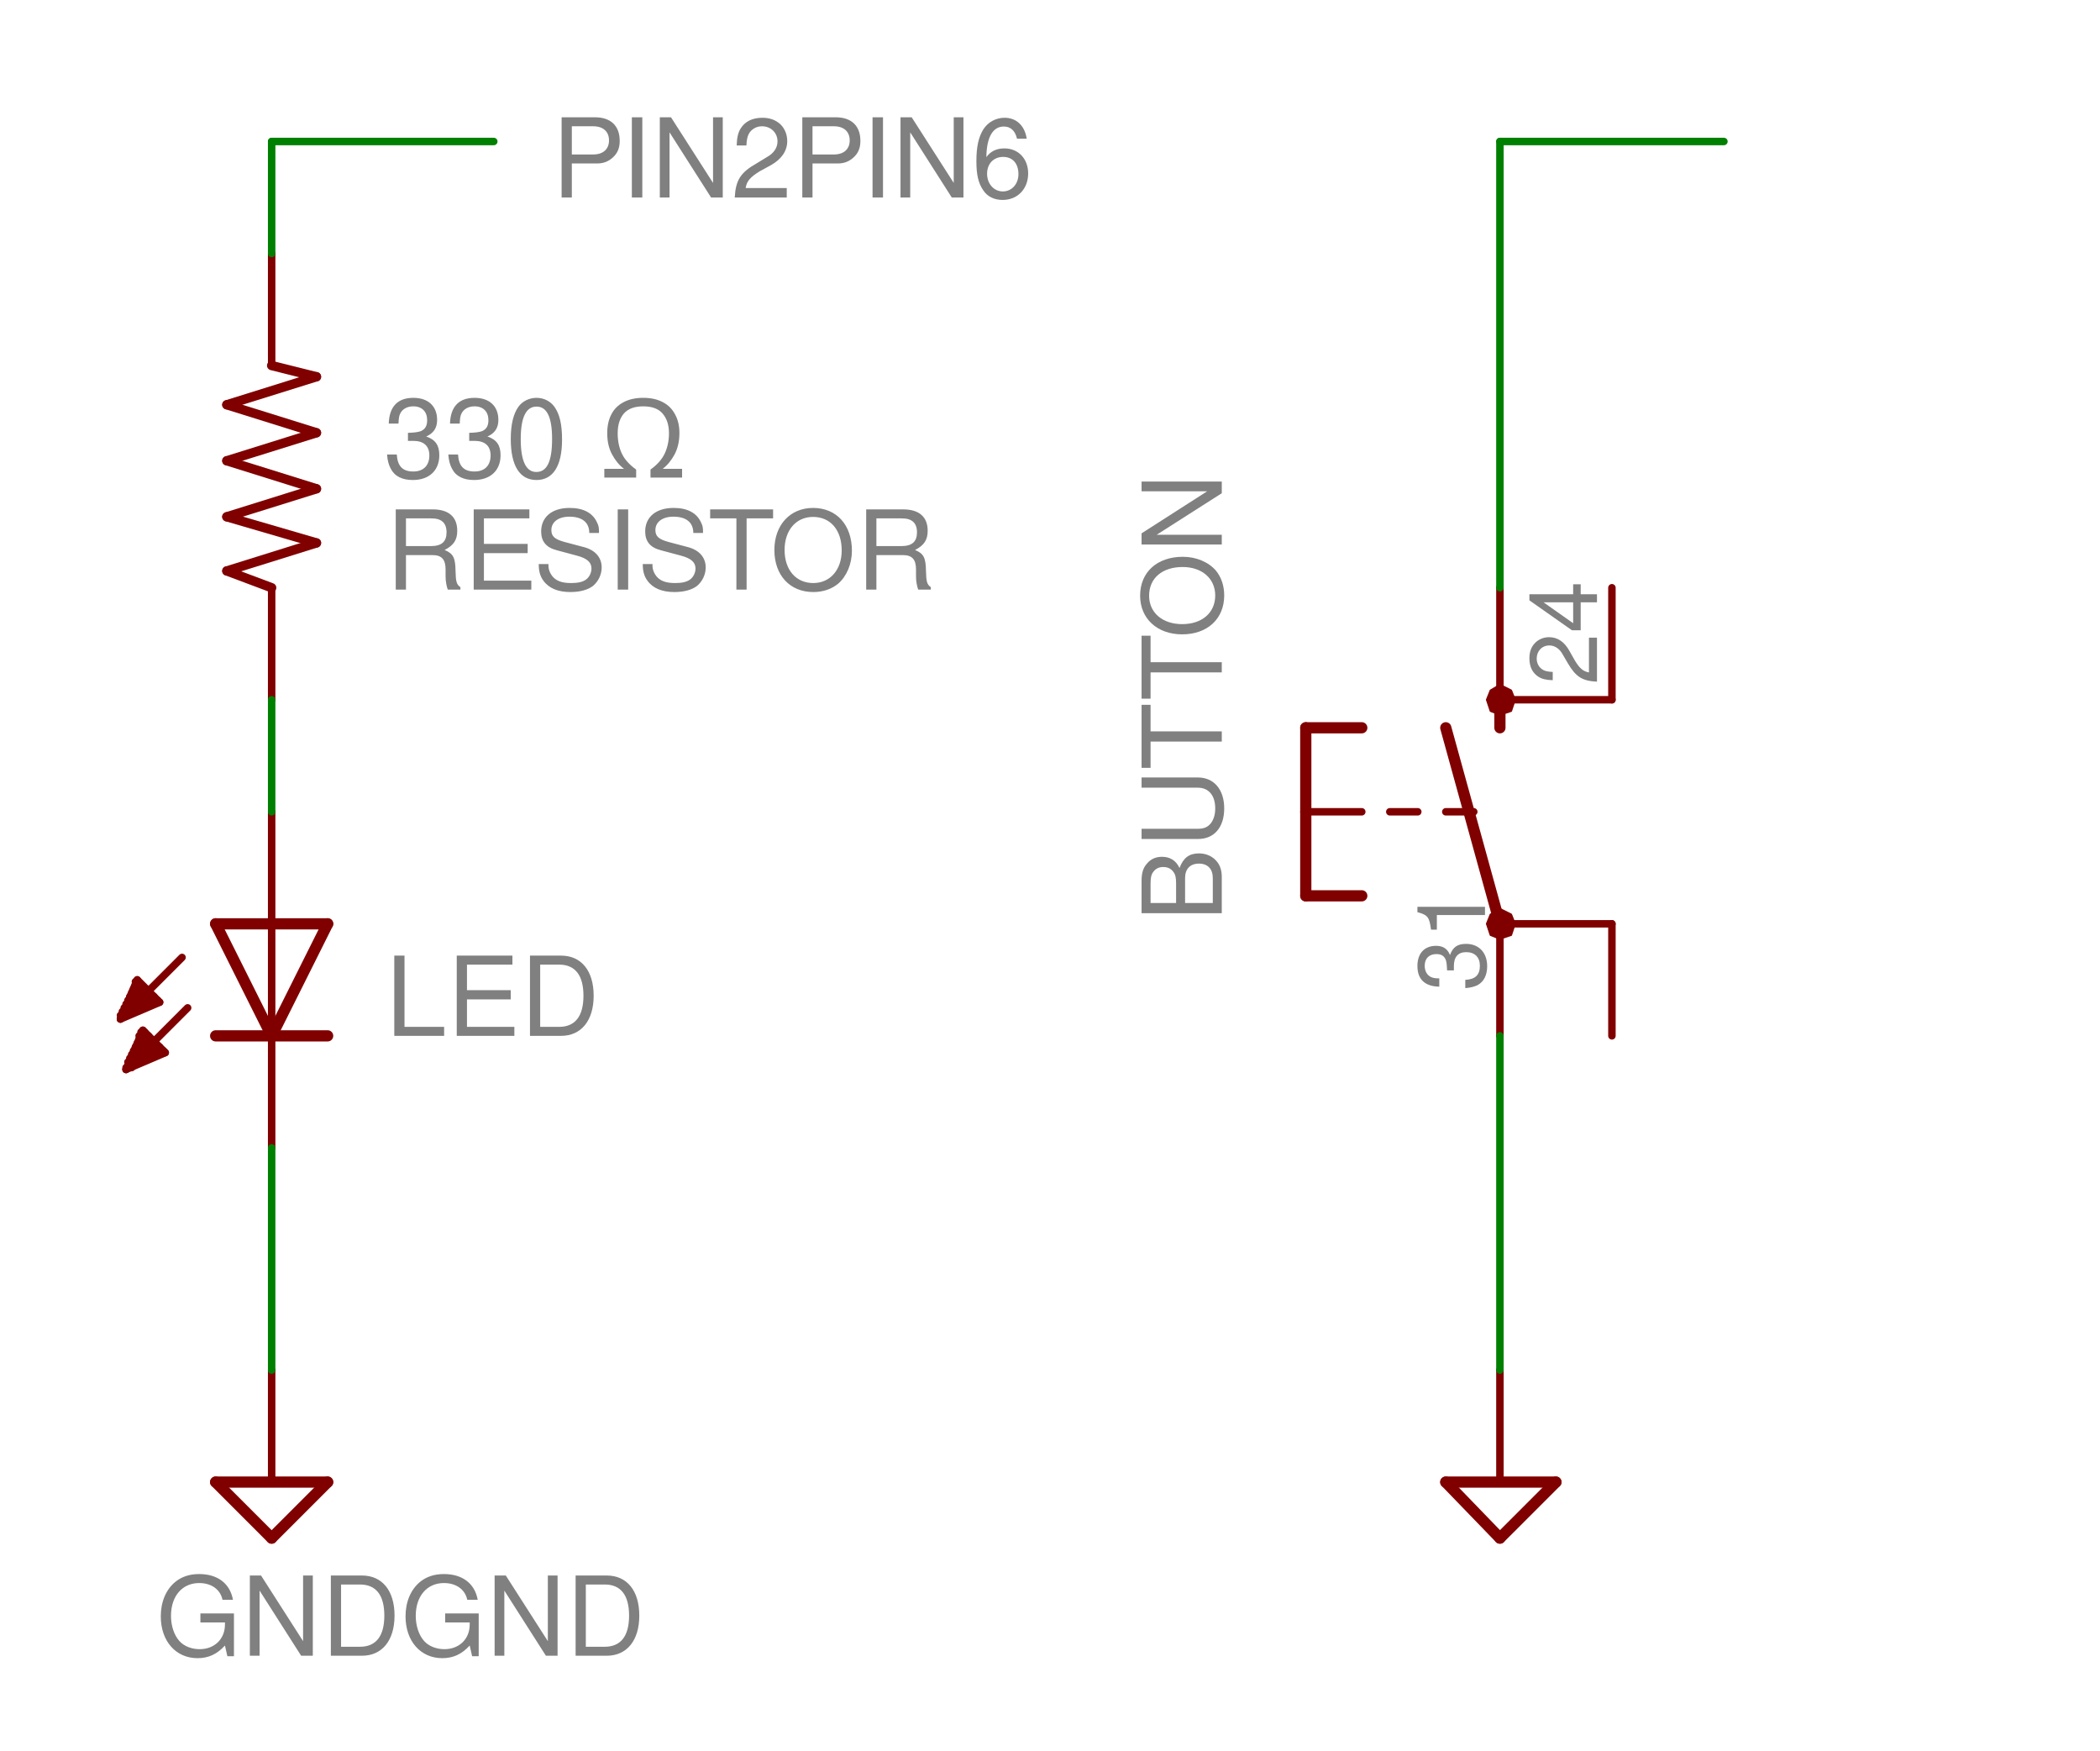
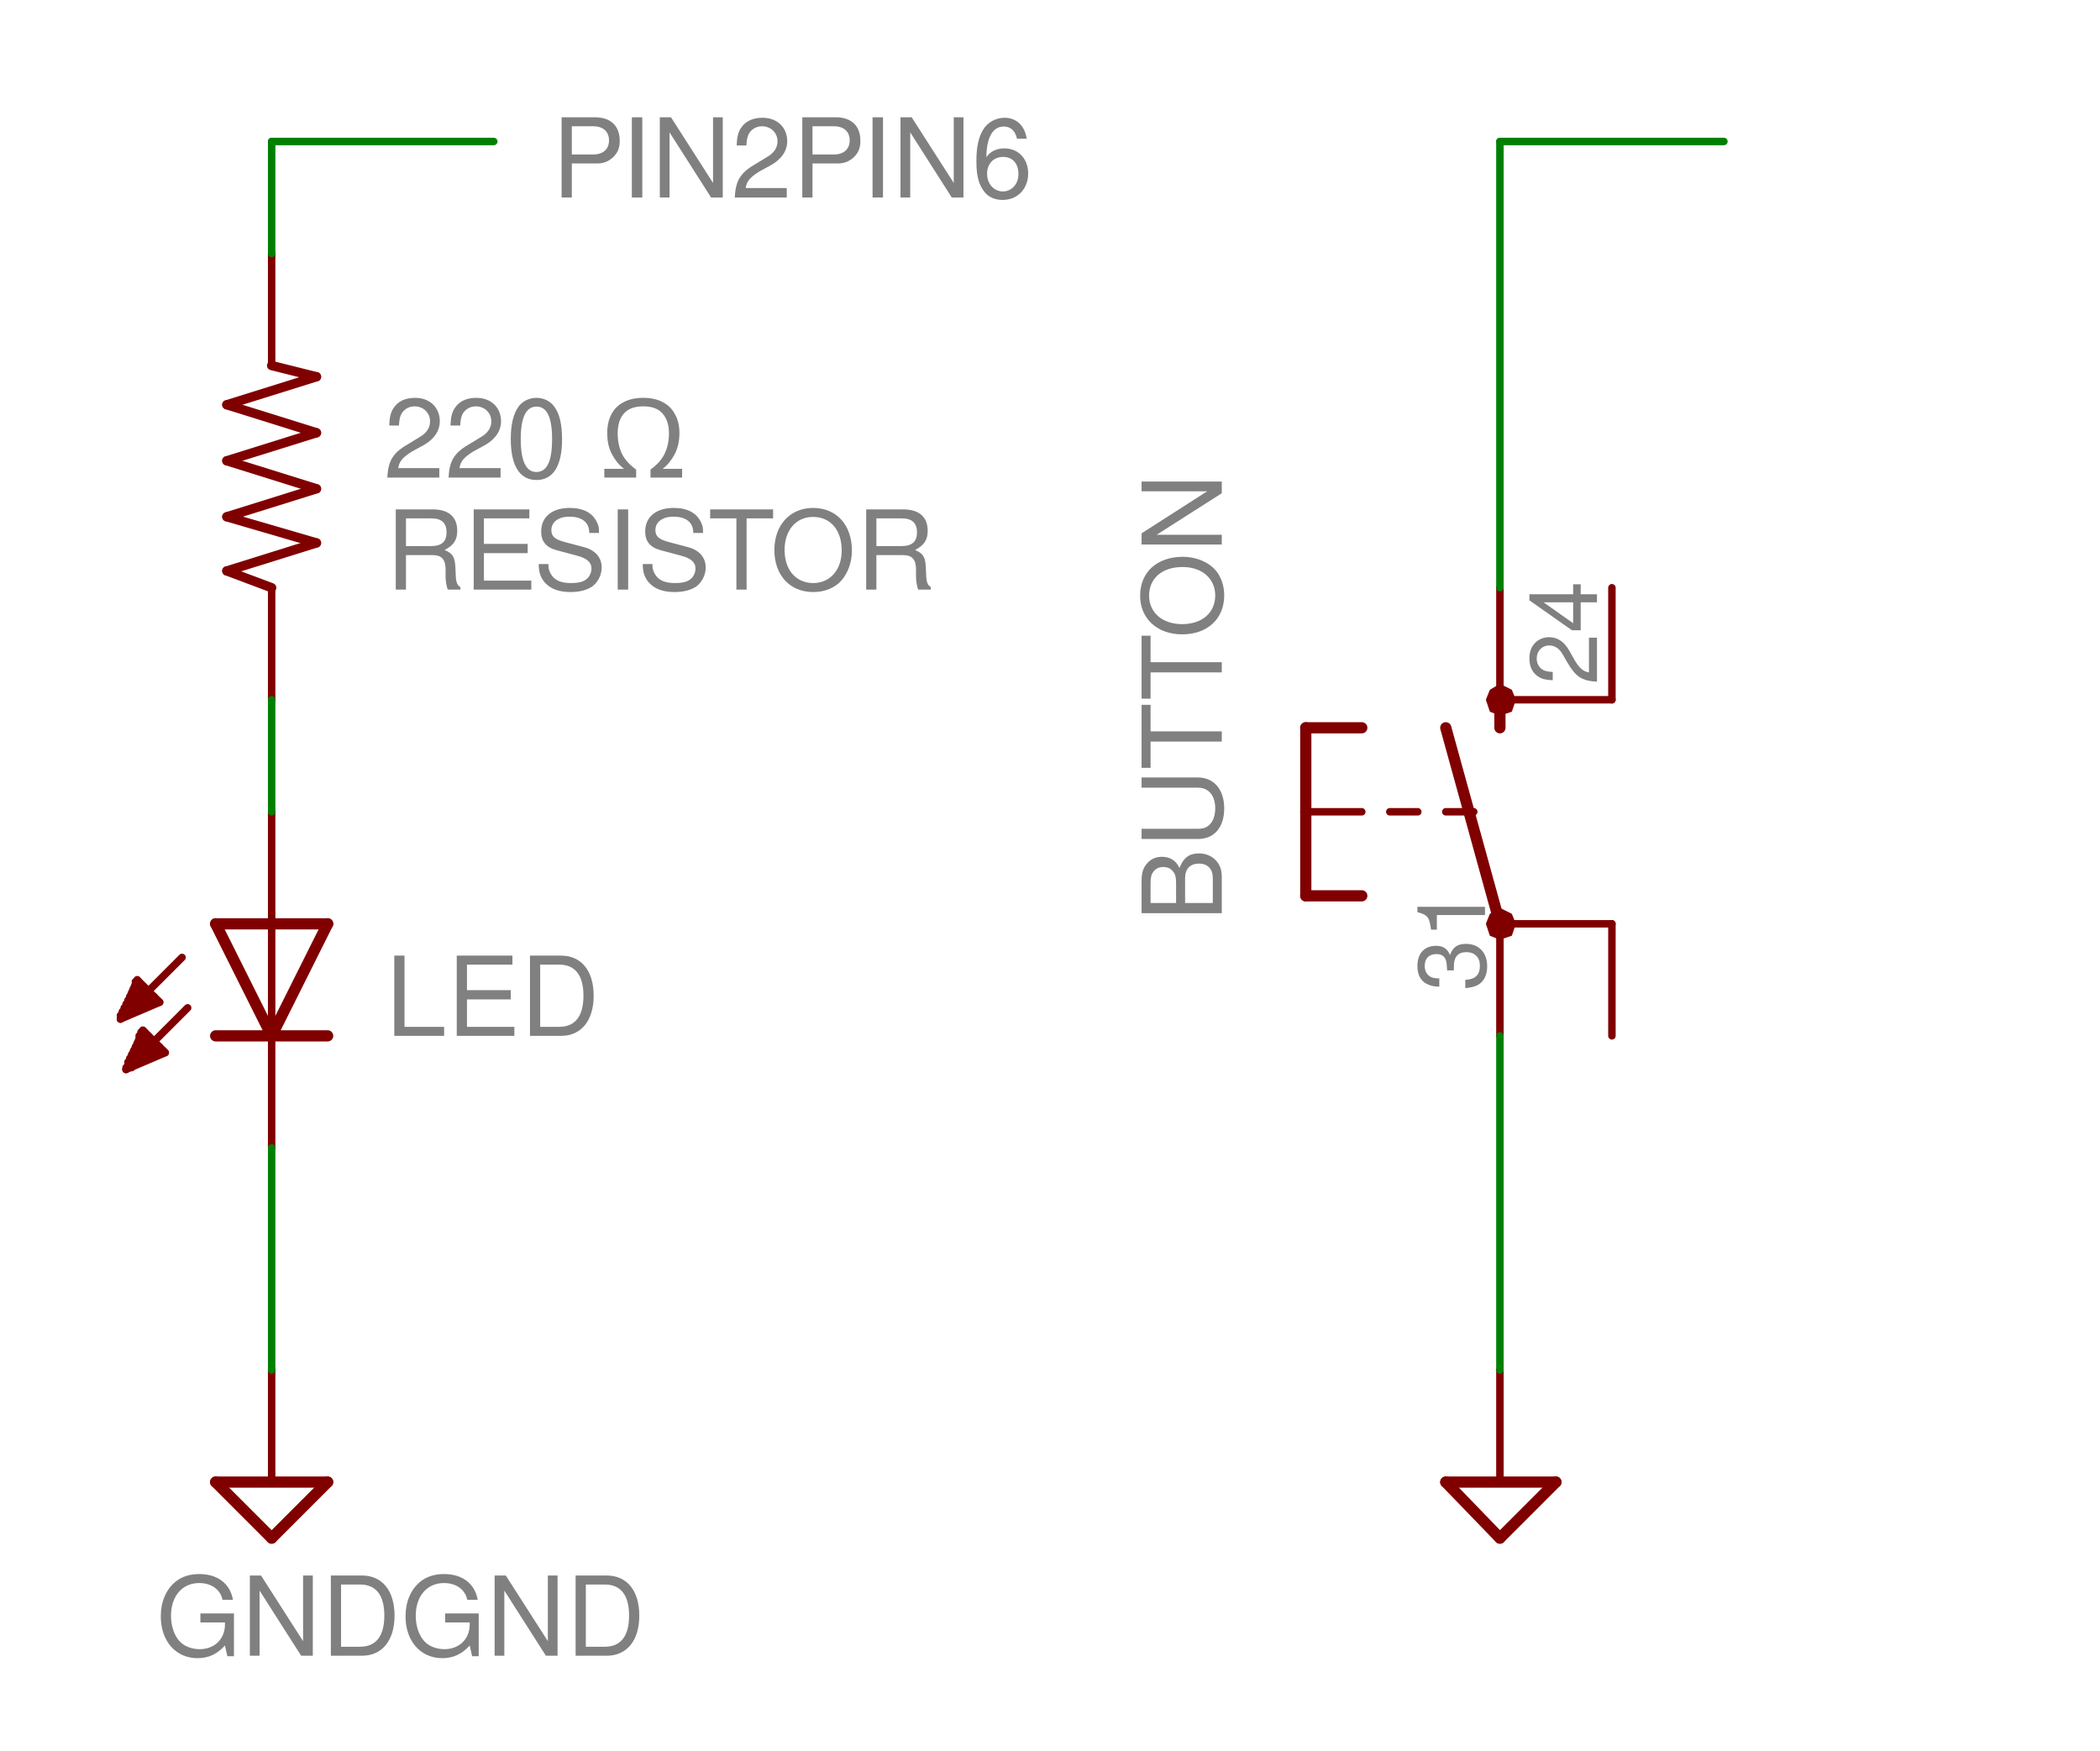
- <svg xmlns="http://www.w3.org/2000/svg" version="1.1" id="svg2464" xml:space="preserve" width="180" height="150" viewBox="0 0 180 150">
+ <svg xmlns="http://www.w3.org/2000/svg" viewBox="0 0 180 150" height="150" width="180" xml:space="preserve" id="svg2464" version="1.1">
  <defs id="defs2468">
-     <clipPath clipPathUnits="userSpaceOnUse" id="clipPath2482">
-       <path d="M 0,99 H 5100 V 5 H 0 Z" id="path2480" />
+     <clipPath id="clipPath2482" clipPathUnits="userSpaceOnUse">
+       <path id="path2480" d="M 0,99 H 5100 V 5 H 0 Z" />
    </clipPath>
  </defs>
-   <g id="g2472" transform="matrix(1.333333,0,0,-1.333333,-324.4754,620.4447)">
-     <g id="g2490" transform="translate(7.5,6)">
-       <text id="text2494" style="font-variant:normal;font-weight:normal;font-size:7.08px;font-family:Helvetica;-inkscape-font-specification:Helvetica;writing-mode:lr-tb;fill:#808080;fill-opacity:1;fill-rule:nonzero;stroke:none" transform="matrix(1,0,0,-1,260.52,428.64)">
-         <tspan id="tspan2492" y="0" x="0 3.96 7.92 11.88">330 </tspan>
+   <g transform="matrix(1.333333,0,0,-1.333333,-324.4754,620.4447)" id="g2472">
+     <g transform="translate(7.5,6)" id="g2490">
+       <text transform="matrix(1,0,0,-1,260.52,428.64)" style="font-variant:normal;font-weight:normal;font-size:7.08px;font-family:Helvetica;-inkscape-font-specification:Helvetica;writing-mode:lr-tb;fill:#808080;fill-opacity:1;fill-rule:nonzero;stroke:none" id="text2494">
+         <tspan y="0" x="0 3.96 7.92 11.88" id="tspan2492">220</tspan>
      </text>
-       <text id="text2498" style="font-variant:normal;font-weight:normal;font-size:7.08px;font-family:TT1Eo00;-inkscape-font-specification:TT1Eo00;writing-mode:lr-tb;fill:#808080;fill-opacity:1;fill-rule:nonzero;stroke:none" transform="matrix(1,0,0,-1,274.44,428.64)">
-         <tspan id="tspan2496" y="0" x="0">Ω</tspan>
+       <text transform="matrix(1,0,0,-1,274.44,428.64)" style="font-variant:normal;font-weight:normal;font-size:7.08px;font-family:TT1Eo00;-inkscape-font-specification:TT1Eo00;writing-mode:lr-tb;fill:#808080;fill-opacity:1;fill-rule:nonzero;stroke:none" id="text2498">
+         <tspan x="0" y="0" id="tspan2496">Ω</tspan>
      </text>
-       <text id="text2506" style="font-variant:normal;font-weight:normal;font-size:7.08px;font-family:Helvetica;-inkscape-font-specification:Helvetica;writing-mode:lr-tb;fill:#808080;fill-opacity:1;fill-rule:nonzero;stroke:none" transform="matrix(1,0,0,-1,245.88,352.92)">
-         <tspan id="tspan2500" y="0" x="0 5.76 11.16 79.08 84.84 90.24">GNDGND</tspan>
-         <tspan id="tspan2502" y="-39.84" x="14.76 18.96 23.88">LED</tspan>
-         <tspan id="tspan2504" y="-68.52" x="14.76 20.16 25.08 30 32.04 36.96 41.4 47.16">RESISTOR</tspan>
+       <text transform="matrix(1,0,0,-1,245.88,352.92)" style="font-variant:normal;font-weight:normal;font-size:7.08px;font-family:Helvetica;-inkscape-font-specification:Helvetica;writing-mode:lr-tb;fill:#808080;fill-opacity:1;fill-rule:nonzero;stroke:none" id="text2506">
+         <tspan x="0 5.76 11.16 79.08 84.84 90.24" y="0" id="tspan2500">GNDGND</tspan>
+         <tspan x="14.76 18.96 23.88" y="-39.84" id="tspan2502">LED</tspan>
+         <tspan x="14.76 20.16 25.08 30 32.04 36.96 41.4 47.16" y="-68.52" id="tspan2504">RESISTOR</tspan>
      </text>
-       <text id="text2510" style="font-variant:normal;font-weight:normal;font-size:7.08px;font-family:Helvetica;-inkscape-font-specification:Helvetica;writing-mode:lr-tb;fill:#808080;fill-opacity:1;fill-rule:nonzero;stroke:none" transform="matrix(0,1,1,0,314.4,400.08)">
-         <tspan id="tspan2508" y="0" x="0 4.92 10.32 14.88 19.32 25.08">BUTTON</tspan>
+       <text transform="matrix(0,1,1,0,314.4,400.08)" style="font-variant:normal;font-weight:normal;font-size:7.08px;font-family:Helvetica;-inkscape-font-specification:Helvetica;writing-mode:lr-tb;fill:#808080;fill-opacity:1;fill-rule:nonzero;stroke:none" id="text2510">
+         <tspan x="0 4.92 10.32 14.88 19.32 25.08" y="0" id="tspan2508">BUTTON</tspan>
      </text>
-       <text id="text2516" style="font-variant:normal;font-weight:normal;font-size:6px;font-family:Helvetica;-inkscape-font-specification:Helvetica;writing-mode:lr-tb;fill:#808080;fill-opacity:1;fill-rule:nonzero;stroke:none" transform="matrix(0,1,1,0,331.32,395.64)">
-         <tspan id="tspan2512" y="0" x="0 19.68">31</tspan>
-         <tspan id="tspan2514" y="7.2" x="19.68 0">24</tspan>
+       <text transform="matrix(0,1,1,0,331.32,395.64)" style="font-variant:normal;font-weight:normal;font-size:6px;font-family:Helvetica;-inkscape-font-specification:Helvetica;writing-mode:lr-tb;fill:#808080;fill-opacity:1;fill-rule:nonzero;stroke:none" id="text2516">
+         <tspan x="0 19.68" y="0" id="tspan2512">31</tspan>
+         <tspan x="19.68 0" y="7.2" id="tspan2514">24</tspan>
      </text>
-       <text id="text2520" style="font-variant:normal;font-weight:normal;font-size:7.08px;font-family:Helvetica;-inkscape-font-specification:Helvetica;writing-mode:lr-tb;fill:#808080;fill-opacity:1;fill-rule:nonzero;stroke:none" transform="matrix(1,0,0,-1,271.32,446.64)">
-         <tspan id="tspan2518" y="0" x="0 4.92 6.96 12.24 79.08 84 86.04 91.32">PIN2PIN6</tspan>
+       <text transform="matrix(1,0,0,-1,271.32,446.64)" style="font-variant:normal;font-weight:normal;font-size:7.08px;font-family:Helvetica;-inkscape-font-specification:Helvetica;writing-mode:lr-tb;fill:#808080;fill-opacity:1;fill-rule:nonzero;stroke:none" id="text2520">
+         <tspan x="0 4.92 6.96 12.24 79.08 84 86.04 91.32" y="0" id="tspan2518">PIN2PIN6</tspan>
      </text>
    </g>
-     <path id="path2522" style="fill:none;stroke:#800000;stroke-width:0.72;stroke-linecap:round;stroke-linejoin:round;stroke-miterlimit:10;stroke-dasharray:none;stroke-opacity:1" d="m 264.42,405.96 -3.6,-7.2" />
-     <path id="path2524" style="fill:none;stroke:#800000;stroke-width:0.72;stroke-linecap:round;stroke-linejoin:round;stroke-miterlimit:10;stroke-dasharray:none;stroke-opacity:1" d="m 260.82,398.76 -3.6,7.2" />
-     <path id="path2526" style="fill:none;stroke:#800000;stroke-width:0.72;stroke-linecap:round;stroke-linejoin:round;stroke-miterlimit:10;stroke-dasharray:none;stroke-opacity:1" d="m 264.42,398.76 h -3.6" />
-     <path id="path2528" style="fill:none;stroke:#800000;stroke-width:0.72;stroke-linecap:round;stroke-linejoin:round;stroke-miterlimit:10;stroke-dasharray:none;stroke-opacity:1" d="m 260.82,398.76 h -3.6" />
-     <path id="path2530" style="fill:none;stroke:#800000;stroke-width:0.72;stroke-linecap:round;stroke-linejoin:round;stroke-miterlimit:10;stroke-dasharray:none;stroke-opacity:1" d="m 264.42,405.96 h -3.6" />
-     <path id="path2532" style="fill:none;stroke:#800000;stroke-width:0.72;stroke-linecap:round;stroke-linejoin:round;stroke-miterlimit:10;stroke-dasharray:none;stroke-opacity:1" d="m 260.82,405.96 h -3.6" />
-     <path id="path2534" style="fill:none;stroke:#800000;stroke-width:0.48;stroke-linecap:round;stroke-linejoin:round;stroke-miterlimit:10;stroke-dasharray:none;stroke-opacity:1" d="m 260.82,405.96 v -7.2" />
-     <path id="path2536" style="fill:none;stroke:#800000;stroke-width:0.48;stroke-linecap:round;stroke-linejoin:round;stroke-miterlimit:10;stroke-dasharray:none;stroke-opacity:1" d="m 255.06,403.8 -3.96,-3.96" />
-     <path id="path2538" style="fill:none;stroke:#800000;stroke-width:0.48;stroke-linecap:round;stroke-linejoin:round;stroke-miterlimit:10;stroke-dasharray:none;stroke-opacity:1" d="m 255.42,400.56 -3.96,-3.96" />
-     <path id="path2540" style="fill:none;stroke:#800000;stroke-width:0.48;stroke-linecap:round;stroke-linejoin:round;stroke-miterlimit:10;stroke-dasharray:none;stroke-opacity:1" d="m 260.82,391.56 v 7.2" />
-     <path id="path2542" style="fill:none;stroke:#800000;stroke-width:0.48;stroke-linecap:round;stroke-linejoin:round;stroke-miterlimit:10;stroke-dasharray:none;stroke-opacity:1" d="m 260.82,413.16 v -7.2" />
-     <path id="path2544" style="fill:none;stroke:#800000;stroke-width:0.48;stroke-linecap:round;stroke-linejoin:round;stroke-miterlimit:10;stroke-dasharray:none;stroke-opacity:1" d="m 251.1,399.84 1.08,2.52" />
-     <path id="path2546" style="fill:none;stroke:#800000;stroke-width:0.48;stroke-linecap:round;stroke-linejoin:round;stroke-miterlimit:10;stroke-dasharray:none;stroke-opacity:1" d="m 252.18,402.36 1.44,-1.44" />
-     <path id="path2548" style="fill:none;stroke:#800000;stroke-width:0.48;stroke-linecap:round;stroke-linejoin:round;stroke-miterlimit:10;stroke-dasharray:none;stroke-opacity:1" d="m 253.62,400.92 -2.52,-1.08" />
-     <path id="path2550" style="fill:none;stroke:#800000;stroke-width:0.48;stroke-linecap:round;stroke-linejoin:round;stroke-miterlimit:10;stroke-dasharray:none;stroke-opacity:1" d="m 251.1,400.08 h 0.36" />
-     <path id="path2552" style="fill:none;stroke:#800000;stroke-width:0.48;stroke-linecap:round;stroke-linejoin:round;stroke-miterlimit:10;stroke-dasharray:none;stroke-opacity:1" d="m 251.22,400.32 h 0.84" />
-     <path id="path2554" style="fill:none;stroke:#800000;stroke-width:0.48;stroke-linecap:round;stroke-linejoin:round;stroke-miterlimit:10;stroke-dasharray:none;stroke-opacity:1" d="m 251.34,400.56 h 1.32" />
-     <path id="path2556" style="fill:none;stroke:#800000;stroke-width:0.48;stroke-linecap:round;stroke-linejoin:round;stroke-miterlimit:10;stroke-dasharray:none;stroke-opacity:1" d="m 251.46,400.8 h 1.8" />
-     <path id="path2558" style="fill:none;stroke:#800000;stroke-width:0.48;stroke-linecap:round;stroke-linejoin:round;stroke-miterlimit:10;stroke-dasharray:none;stroke-opacity:1" d="m 251.58,401.04 h 1.92" />
-     <path id="path2560" style="fill:none;stroke:#800000;stroke-width:0.48;stroke-linecap:round;stroke-linejoin:round;stroke-miterlimit:10;stroke-dasharray:none;stroke-opacity:1" d="m 251.7,401.28 h 1.56" />
-     <path id="path2562" style="fill:none;stroke:#800000;stroke-width:0.48;stroke-linecap:round;stroke-linejoin:round;stroke-miterlimit:10;stroke-dasharray:none;stroke-opacity:1" d="m 251.82,401.52 h 1.2" />
-     <path id="path2564" style="fill:none;stroke:#800000;stroke-width:0.48;stroke-linecap:round;stroke-linejoin:round;stroke-miterlimit:10;stroke-dasharray:none;stroke-opacity:1" d="m 251.94,401.76 h 0.84" />
-     <path id="path2566" style="fill:none;stroke:#800000;stroke-width:0.48;stroke-linecap:round;stroke-linejoin:round;stroke-miterlimit:10;stroke-dasharray:none;stroke-opacity:1" d="m 252.06,402 h 0.36" />
-     <path id="path2568" style="fill:none;stroke:#800000;stroke-width:0.48;stroke-linecap:round;stroke-linejoin:round;stroke-miterlimit:10;stroke-dasharray:none;stroke-opacity:1" d="m 252.06,402.24 h 0.12" />
-     <path id="path2570" style="fill:none;stroke:#800000;stroke-width:0.48;stroke-linecap:round;stroke-linejoin:round;stroke-miterlimit:10;stroke-dasharray:none;stroke-opacity:1" d="m 251.46,396.6 1.08,2.52" />
-     <path id="path2572" style="fill:none;stroke:#800000;stroke-width:0.48;stroke-linecap:round;stroke-linejoin:round;stroke-miterlimit:10;stroke-dasharray:none;stroke-opacity:1" d="m 252.54,399.12 1.44,-1.44" />
-     <path id="path2574" style="fill:none;stroke:#800000;stroke-width:0.48;stroke-linecap:round;stroke-linejoin:round;stroke-miterlimit:10;stroke-dasharray:none;stroke-opacity:1" d="m 253.98,397.68 -2.52,-1.08" />
-     <path id="path2576" style="fill:none;stroke:#800000;stroke-width:0.48;stroke-linecap:round;stroke-linejoin:round;stroke-miterlimit:10;stroke-dasharray:none;stroke-opacity:1" d="m 251.46,396.72 h 0.36" />
-     <path id="path2578" style="fill:none;stroke:#800000;stroke-width:0.48;stroke-linecap:round;stroke-linejoin:round;stroke-miterlimit:10;stroke-dasharray:none;stroke-opacity:1" d="m 251.58,397.08 h 0.84" />
-     <path id="path2580" style="fill:none;stroke:#800000;stroke-width:0.48;stroke-linecap:round;stroke-linejoin:round;stroke-miterlimit:10;stroke-dasharray:none;stroke-opacity:1" d="m 251.7,397.32 h 1.2" />
-     <path id="path2582" style="fill:none;stroke:#800000;stroke-width:0.48;stroke-linecap:round;stroke-linejoin:round;stroke-miterlimit:10;stroke-dasharray:none;stroke-opacity:1" d="m 251.82,397.56 h 1.68" />
-     <path id="path2584" style="fill:none;stroke:#800000;stroke-width:0.48;stroke-linecap:round;stroke-linejoin:round;stroke-miterlimit:10;stroke-dasharray:none;stroke-opacity:1" d="m 251.94,397.8 h 1.92" />
-     <path id="path2586" style="fill:none;stroke:#800000;stroke-width:0.48;stroke-linecap:round;stroke-linejoin:round;stroke-miterlimit:10;stroke-dasharray:none;stroke-opacity:1" d="m 252.06,398.04 h 1.56" />
-     <path id="path2588" style="fill:none;stroke:#800000;stroke-width:0.48;stroke-linecap:round;stroke-linejoin:round;stroke-miterlimit:10;stroke-dasharray:none;stroke-opacity:1" d="m 252.18,398.28 h 1.2" />
-     <path id="path2590" style="fill:none;stroke:#800000;stroke-width:0.48;stroke-linecap:round;stroke-linejoin:round;stroke-miterlimit:10;stroke-dasharray:none;stroke-opacity:1" d="m 252.3,398.52 h 0.84" />
-     <path id="path2592" style="fill:none;stroke:#800000;stroke-width:0.48;stroke-linecap:round;stroke-linejoin:round;stroke-miterlimit:10;stroke-dasharray:none;stroke-opacity:1" d="m 252.3,398.76 h 0.6" />
-     <path id="path2594" style="fill:none;stroke:#800000;stroke-width:0.48;stroke-linecap:round;stroke-linejoin:round;stroke-miterlimit:10;stroke-dasharray:none;stroke-opacity:1" d="m 252.42,399 h 0.24" />
-     <path id="path2596" style="fill:none;stroke:#800000;stroke-width:0.6;stroke-linecap:round;stroke-linejoin:round;stroke-miterlimit:10;stroke-dasharray:none;stroke-opacity:1" d="m 260.82,427.56 -2.88,1.08" />
-     <path id="path2598" style="fill:none;stroke:#800000;stroke-width:0.6;stroke-linecap:round;stroke-linejoin:round;stroke-miterlimit:10;stroke-dasharray:none;stroke-opacity:1" d="m 257.94,428.64 5.76,1.8" />
-     <path id="path2600" style="fill:none;stroke:#800000;stroke-width:0.6;stroke-linecap:round;stroke-linejoin:round;stroke-miterlimit:10;stroke-dasharray:none;stroke-opacity:1" d="m 263.7,430.44 -5.76,1.68" />
-     <path id="path2602" style="fill:none;stroke:#800000;stroke-width:0.6;stroke-linecap:round;stroke-linejoin:round;stroke-miterlimit:10;stroke-dasharray:none;stroke-opacity:1" d="m 257.94,432.12 5.76,1.8" />
-     <path id="path2604" style="fill:none;stroke:#800000;stroke-width:0.6;stroke-linecap:round;stroke-linejoin:round;stroke-miterlimit:10;stroke-dasharray:none;stroke-opacity:1" d="m 263.7,433.92 -5.76,1.8" />
-     <path id="path2606" style="fill:none;stroke:#800000;stroke-width:0.6;stroke-linecap:round;stroke-linejoin:round;stroke-miterlimit:10;stroke-dasharray:none;stroke-opacity:1" d="m 257.94,435.72 5.76,1.8" />
-     <path id="path2608" style="fill:none;stroke:#800000;stroke-width:0.6;stroke-linecap:round;stroke-linejoin:round;stroke-miterlimit:10;stroke-dasharray:none;stroke-opacity:1" d="m 263.7,437.52 -5.76,1.8" />
-     <path id="path2610" style="fill:none;stroke:#800000;stroke-width:0.6;stroke-linecap:round;stroke-linejoin:round;stroke-miterlimit:10;stroke-dasharray:none;stroke-opacity:1" d="m 257.94,439.32 5.76,1.8" />
-     <path id="path2612" style="fill:none;stroke:#800000;stroke-width:0.6;stroke-linecap:round;stroke-linejoin:round;stroke-miterlimit:10;stroke-dasharray:none;stroke-opacity:1" d="m 263.7,441.12 -2.88,0.72" />
-     <path id="path2614" style="fill:none;stroke:#800000;stroke-width:0.48;stroke-linecap:round;stroke-linejoin:round;stroke-miterlimit:10;stroke-dasharray:none;stroke-opacity:1" d="m 260.82,449.04 v -7.2" />
-     <path id="path2616" style="fill:none;stroke:#800000;stroke-width:0.48;stroke-linecap:round;stroke-linejoin:round;stroke-miterlimit:10;stroke-dasharray:none;stroke-opacity:1" d="m 260.82,420.36 v 7.2" />
-     <path id="path2618" style="fill:none;stroke:#800000;stroke-width:0.72;stroke-linecap:round;stroke-linejoin:round;stroke-miterlimit:10;stroke-dasharray:none;stroke-opacity:1" d="m 257.22,370.08 h 7.2" />
-     <path id="path2620" style="fill:none;stroke:#800000;stroke-width:0.72;stroke-linecap:round;stroke-linejoin:round;stroke-miterlimit:10;stroke-dasharray:none;stroke-opacity:1" d="m 264.42,370.08 -3.6,-3.6" />
-     <path id="path2622" style="fill:none;stroke:#800000;stroke-width:0.72;stroke-linecap:round;stroke-linejoin:round;stroke-miterlimit:10;stroke-dasharray:none;stroke-opacity:1" d="m 260.82,366.48 -3.6,3.6" />
-     <path id="path2624" style="fill:none;stroke:#800000;stroke-width:0.48;stroke-linecap:round;stroke-linejoin:round;stroke-miterlimit:10;stroke-dasharray:none;stroke-opacity:1" d="m 260.82,377.28 v -7.2" />
-     <path id="path2626" style="fill:none;stroke:#800000;stroke-width:0.72;stroke-linecap:round;stroke-linejoin:round;stroke-miterlimit:10;stroke-dasharray:none;stroke-opacity:1" d="m 339.78,418.56 v 1.8" />
-     <path id="path2628" style="fill:none;stroke:#800000;stroke-width:0.72;stroke-linecap:round;stroke-linejoin:round;stroke-miterlimit:10;stroke-dasharray:none;stroke-opacity:1" d="m 327.3,418.56 h 3.6" />
-     <path id="path2630" style="fill:none;stroke:#800000;stroke-width:0.72;stroke-linecap:round;stroke-linejoin:round;stroke-miterlimit:10;stroke-dasharray:none;stroke-opacity:1" d="m 327.3,407.76 h 3.6" />
-     <path id="path2632" style="fill:none;stroke:#800000;stroke-width:0.72;stroke-linecap:round;stroke-linejoin:round;stroke-miterlimit:10;stroke-dasharray:none;stroke-opacity:1" d="m 327.3,418.56 v -5.4" />
-     <path id="path2634" style="fill:none;stroke:#800000;stroke-width:0.72;stroke-linecap:round;stroke-linejoin:round;stroke-miterlimit:10;stroke-dasharray:none;stroke-opacity:1" d="m 327.3,413.16 v -5.4" />
-     <path id="path2636" style="fill:none;stroke:#800000;stroke-width:0.48;stroke-linecap:round;stroke-linejoin:round;stroke-miterlimit:10;stroke-dasharray:none;stroke-opacity:1" d="m 332.7,413.16 h 1.8" />
-     <path id="path2638" style="fill:none;stroke:#800000;stroke-width:0.48;stroke-linecap:round;stroke-linejoin:round;stroke-miterlimit:10;stroke-dasharray:none;stroke-opacity:1" d="m 336.3,413.16 h 1.8" />
-     <path id="path2640" style="fill:none;stroke:#800000;stroke-width:0.48;stroke-linecap:round;stroke-linejoin:round;stroke-miterlimit:10;stroke-dasharray:none;stroke-opacity:1" d="m 327.3,413.16 h 3.6" />
-     <path id="path2642" style="fill:none;stroke:#800000;stroke-width:0.48;stroke-linecap:round;stroke-linejoin:round;stroke-miterlimit:10;stroke-dasharray:none;stroke-opacity:1" d="m 346.98,420.36 h -7.2" />
-     <path id="path2644" style="fill:none;stroke:#800000;stroke-width:0.48;stroke-linecap:round;stroke-linejoin:round;stroke-miterlimit:10;stroke-dasharray:none;stroke-opacity:1" d="m 346.98,405.96 h -7.2" />
-     <path id="path2646" style="fill:none;stroke:#800000;stroke-width:0.72;stroke-linecap:round;stroke-linejoin:round;stroke-miterlimit:10;stroke-dasharray:none;stroke-opacity:1" d="m 339.78,405.96 -3.48,12.6" />
-     <path id="path2648" style="fill:#800000;fill-opacity:1;fill-rule:evenodd;stroke:none;stroke-width:0.12" d="m 338.94,405.96 0.24,0.6 0.6,0.36 0.72,-0.36 0.24,-0.6 -0.24,-0.72 -0.72,-0.24 -0.6,0.24 -0.24,0.72" />
-     <path id="path2650" style="fill:none;stroke:#800000;stroke-width:0.12;stroke-linecap:round;stroke-linejoin:round;stroke-miterlimit:10;stroke-dasharray:none;stroke-opacity:1" d="m 338.94,405.96 0.24,0.6 0.6,0.36 0.72,-0.36 0.24,-0.6 -0.24,-0.72 -0.72,-0.24 -0.6,0.24 z" />
-     <path id="path2652" style="fill:#800000;fill-opacity:1;fill-rule:evenodd;stroke:none;stroke-width:0.12" d="m 338.94,420.36 0.24,0.6 0.6,0.36 0.72,-0.36 0.24,-0.6 -0.24,-0.72 -0.72,-0.24 -0.6,0.24 -0.24,0.72" />
-     <path id="path2654" style="fill:none;stroke:#800000;stroke-width:0.12;stroke-linecap:round;stroke-linejoin:round;stroke-miterlimit:10;stroke-dasharray:none;stroke-opacity:1" d="m 338.94,420.36 0.24,0.6 0.6,0.36 0.72,-0.36 0.24,-0.6 -0.24,-0.72 -0.72,-0.24 -0.6,0.24 z" />
-     <path id="path2656" style="fill:none;stroke:#800000;stroke-width:0.48;stroke-linecap:round;stroke-linejoin:round;stroke-miterlimit:10;stroke-dasharray:none;stroke-opacity:1" d="m 339.78,398.76 v 7.2" />
-     <path id="path2658" style="fill:none;stroke:#800000;stroke-width:0.48;stroke-linecap:round;stroke-linejoin:round;stroke-miterlimit:10;stroke-dasharray:none;stroke-opacity:1" d="m 339.78,427.56 v -7.2" />
-     <path id="path2660" style="fill:none;stroke:#800000;stroke-width:0.48;stroke-linecap:round;stroke-linejoin:round;stroke-miterlimit:10;stroke-dasharray:none;stroke-opacity:1" d="m 346.98,427.56 v -7.2" />
-     <path id="path2662" style="fill:none;stroke:#800000;stroke-width:0.48;stroke-linecap:round;stroke-linejoin:round;stroke-miterlimit:10;stroke-dasharray:none;stroke-opacity:1" d="m 346.98,398.76 v 7.2" />
-     <path id="path2664" style="fill:none;stroke:#800000;stroke-width:0.72;stroke-linecap:round;stroke-linejoin:round;stroke-miterlimit:10;stroke-dasharray:none;stroke-opacity:1" d="m 336.3,370.08 h 7.08" />
-     <path id="path2666" style="fill:none;stroke:#800000;stroke-width:0.72;stroke-linecap:round;stroke-linejoin:round;stroke-miterlimit:10;stroke-dasharray:none;stroke-opacity:1" d="m 343.38,370.08 -3.6,-3.6" />
-     <path id="path2668" style="fill:none;stroke:#800000;stroke-width:0.72;stroke-linecap:round;stroke-linejoin:round;stroke-miterlimit:10;stroke-dasharray:none;stroke-opacity:1" d="m 339.78,366.48 -3.48,3.6" />
-     <path id="path2670" style="fill:none;stroke:#800000;stroke-width:0.48;stroke-linecap:round;stroke-linejoin:round;stroke-miterlimit:10;stroke-dasharray:none;stroke-opacity:1" d="m 339.78,377.28 v -7.2" />
-     <path id="path2672" style="fill:none;stroke:#008000;stroke-width:0.48;stroke-linecap:round;stroke-linejoin:round;stroke-miterlimit:10;stroke-dasharray:none;stroke-opacity:1" d="m 260.82,377.28 v 14.28" />
-     <path id="path2674" style="fill:none;stroke:#008000;stroke-width:0.48;stroke-linecap:round;stroke-linejoin:round;stroke-miterlimit:10;stroke-dasharray:none;stroke-opacity:1" d="M 339.78,398.76 V 377.28" />
-     <path id="path2676" style="fill:none;stroke:#008000;stroke-width:0.48;stroke-linecap:round;stroke-linejoin:round;stroke-miterlimit:10;stroke-dasharray:none;stroke-opacity:1" d="m 260.82,413.16 v 7.2" />
-     <path id="path2678" style="fill:none;stroke:#008000;stroke-width:0.48;stroke-linecap:round;stroke-linejoin:round;stroke-miterlimit:10;stroke-dasharray:none;stroke-opacity:1" d="m 260.82,449.04 v 7.2" />
-     <path id="path2680" style="fill:none;stroke:#008000;stroke-width:0.48;stroke-linecap:round;stroke-linejoin:round;stroke-miterlimit:10;stroke-dasharray:none;stroke-opacity:1" d="M 260.82,456.24 H 275.1" />
-     <path id="path2682" style="fill:none;stroke:#008000;stroke-width:0.48;stroke-linecap:round;stroke-linejoin:round;stroke-miterlimit:10;stroke-dasharray:none;stroke-opacity:1" d="m 339.78,427.56 v 28.68" />
-     <path id="path2684" style="fill:none;stroke:#008000;stroke-width:0.48;stroke-linecap:round;stroke-linejoin:round;stroke-miterlimit:10;stroke-dasharray:none;stroke-opacity:1" d="m 339.78,456.24 h 14.4" />
+     <path d="m 264.42,405.96 -3.6,-7.2" style="fill:none;stroke:#800000;stroke-width:0.72;stroke-linecap:round;stroke-linejoin:round;stroke-miterlimit:10;stroke-dasharray:none;stroke-opacity:1" id="path2522" />
+     <path d="m 260.82,398.76 -3.6,7.2" style="fill:none;stroke:#800000;stroke-width:0.72;stroke-linecap:round;stroke-linejoin:round;stroke-miterlimit:10;stroke-dasharray:none;stroke-opacity:1" id="path2524" />
+     <path d="m 264.42,398.76 h -3.6" style="fill:none;stroke:#800000;stroke-width:0.72;stroke-linecap:round;stroke-linejoin:round;stroke-miterlimit:10;stroke-dasharray:none;stroke-opacity:1" id="path2526" />
+     <path d="m 260.82,398.76 h -3.6" style="fill:none;stroke:#800000;stroke-width:0.72;stroke-linecap:round;stroke-linejoin:round;stroke-miterlimit:10;stroke-dasharray:none;stroke-opacity:1" id="path2528" />
+     <path d="m 264.42,405.96 h -3.6" style="fill:none;stroke:#800000;stroke-width:0.72;stroke-linecap:round;stroke-linejoin:round;stroke-miterlimit:10;stroke-dasharray:none;stroke-opacity:1" id="path2530" />
+     <path d="m 260.82,405.96 h -3.6" style="fill:none;stroke:#800000;stroke-width:0.72;stroke-linecap:round;stroke-linejoin:round;stroke-miterlimit:10;stroke-dasharray:none;stroke-opacity:1" id="path2532" />
+     <path d="m 260.82,405.96 v -7.2" style="fill:none;stroke:#800000;stroke-width:0.48;stroke-linecap:round;stroke-linejoin:round;stroke-miterlimit:10;stroke-dasharray:none;stroke-opacity:1" id="path2534" />
+     <path d="m 255.06,403.8 -3.96,-3.96" style="fill:none;stroke:#800000;stroke-width:0.48;stroke-linecap:round;stroke-linejoin:round;stroke-miterlimit:10;stroke-dasharray:none;stroke-opacity:1" id="path2536" />
+     <path d="m 255.42,400.56 -3.96,-3.96" style="fill:none;stroke:#800000;stroke-width:0.48;stroke-linecap:round;stroke-linejoin:round;stroke-miterlimit:10;stroke-dasharray:none;stroke-opacity:1" id="path2538" />
+     <path d="m 260.82,391.56 v 7.2" style="fill:none;stroke:#800000;stroke-width:0.48;stroke-linecap:round;stroke-linejoin:round;stroke-miterlimit:10;stroke-dasharray:none;stroke-opacity:1" id="path2540" />
+     <path d="m 260.82,413.16 v -7.2" style="fill:none;stroke:#800000;stroke-width:0.48;stroke-linecap:round;stroke-linejoin:round;stroke-miterlimit:10;stroke-dasharray:none;stroke-opacity:1" id="path2542" />
+     <path d="m 251.1,399.84 1.08,2.52" style="fill:none;stroke:#800000;stroke-width:0.48;stroke-linecap:round;stroke-linejoin:round;stroke-miterlimit:10;stroke-dasharray:none;stroke-opacity:1" id="path2544" />
+     <path d="m 252.18,402.36 1.44,-1.44" style="fill:none;stroke:#800000;stroke-width:0.48;stroke-linecap:round;stroke-linejoin:round;stroke-miterlimit:10;stroke-dasharray:none;stroke-opacity:1" id="path2546" />
+     <path d="m 253.62,400.92 -2.52,-1.08" style="fill:none;stroke:#800000;stroke-width:0.48;stroke-linecap:round;stroke-linejoin:round;stroke-miterlimit:10;stroke-dasharray:none;stroke-opacity:1" id="path2548" />
+     <path d="m 251.1,400.08 h 0.36" style="fill:none;stroke:#800000;stroke-width:0.48;stroke-linecap:round;stroke-linejoin:round;stroke-miterlimit:10;stroke-dasharray:none;stroke-opacity:1" id="path2550" />
+     <path d="m 251.22,400.32 h 0.84" style="fill:none;stroke:#800000;stroke-width:0.48;stroke-linecap:round;stroke-linejoin:round;stroke-miterlimit:10;stroke-dasharray:none;stroke-opacity:1" id="path2552" />
+     <path d="m 251.34,400.56 h 1.32" style="fill:none;stroke:#800000;stroke-width:0.48;stroke-linecap:round;stroke-linejoin:round;stroke-miterlimit:10;stroke-dasharray:none;stroke-opacity:1" id="path2554" />
+     <path d="m 251.46,400.8 h 1.8" style="fill:none;stroke:#800000;stroke-width:0.48;stroke-linecap:round;stroke-linejoin:round;stroke-miterlimit:10;stroke-dasharray:none;stroke-opacity:1" id="path2556" />
+     <path d="m 251.58,401.04 h 1.92" style="fill:none;stroke:#800000;stroke-width:0.48;stroke-linecap:round;stroke-linejoin:round;stroke-miterlimit:10;stroke-dasharray:none;stroke-opacity:1" id="path2558" />
+     <path d="m 251.7,401.28 h 1.56" style="fill:none;stroke:#800000;stroke-width:0.48;stroke-linecap:round;stroke-linejoin:round;stroke-miterlimit:10;stroke-dasharray:none;stroke-opacity:1" id="path2560" />
+     <path d="m 251.82,401.52 h 1.2" style="fill:none;stroke:#800000;stroke-width:0.48;stroke-linecap:round;stroke-linejoin:round;stroke-miterlimit:10;stroke-dasharray:none;stroke-opacity:1" id="path2562" />
+     <path d="m 251.94,401.76 h 0.84" style="fill:none;stroke:#800000;stroke-width:0.48;stroke-linecap:round;stroke-linejoin:round;stroke-miterlimit:10;stroke-dasharray:none;stroke-opacity:1" id="path2564" />
+     <path d="m 252.06,402 h 0.36" style="fill:none;stroke:#800000;stroke-width:0.48;stroke-linecap:round;stroke-linejoin:round;stroke-miterlimit:10;stroke-dasharray:none;stroke-opacity:1" id="path2566" />
+     <path d="m 252.06,402.24 h 0.12" style="fill:none;stroke:#800000;stroke-width:0.48;stroke-linecap:round;stroke-linejoin:round;stroke-miterlimit:10;stroke-dasharray:none;stroke-opacity:1" id="path2568" />
+     <path d="m 251.46,396.6 1.08,2.52" style="fill:none;stroke:#800000;stroke-width:0.48;stroke-linecap:round;stroke-linejoin:round;stroke-miterlimit:10;stroke-dasharray:none;stroke-opacity:1" id="path2570" />
+     <path d="m 252.54,399.12 1.44,-1.44" style="fill:none;stroke:#800000;stroke-width:0.48;stroke-linecap:round;stroke-linejoin:round;stroke-miterlimit:10;stroke-dasharray:none;stroke-opacity:1" id="path2572" />
+     <path d="m 253.98,397.68 -2.52,-1.08" style="fill:none;stroke:#800000;stroke-width:0.48;stroke-linecap:round;stroke-linejoin:round;stroke-miterlimit:10;stroke-dasharray:none;stroke-opacity:1" id="path2574" />
+     <path d="m 251.46,396.72 h 0.36" style="fill:none;stroke:#800000;stroke-width:0.48;stroke-linecap:round;stroke-linejoin:round;stroke-miterlimit:10;stroke-dasharray:none;stroke-opacity:1" id="path2576" />
+     <path d="m 251.58,397.08 h 0.84" style="fill:none;stroke:#800000;stroke-width:0.48;stroke-linecap:round;stroke-linejoin:round;stroke-miterlimit:10;stroke-dasharray:none;stroke-opacity:1" id="path2578" />
+     <path d="m 251.7,397.32 h 1.2" style="fill:none;stroke:#800000;stroke-width:0.48;stroke-linecap:round;stroke-linejoin:round;stroke-miterlimit:10;stroke-dasharray:none;stroke-opacity:1" id="path2580" />
+     <path d="m 251.82,397.56 h 1.68" style="fill:none;stroke:#800000;stroke-width:0.48;stroke-linecap:round;stroke-linejoin:round;stroke-miterlimit:10;stroke-dasharray:none;stroke-opacity:1" id="path2582" />
+     <path d="m 251.94,397.8 h 1.92" style="fill:none;stroke:#800000;stroke-width:0.48;stroke-linecap:round;stroke-linejoin:round;stroke-miterlimit:10;stroke-dasharray:none;stroke-opacity:1" id="path2584" />
+     <path d="m 252.06,398.04 h 1.56" style="fill:none;stroke:#800000;stroke-width:0.48;stroke-linecap:round;stroke-linejoin:round;stroke-miterlimit:10;stroke-dasharray:none;stroke-opacity:1" id="path2586" />
+     <path d="m 252.18,398.28 h 1.2" style="fill:none;stroke:#800000;stroke-width:0.48;stroke-linecap:round;stroke-linejoin:round;stroke-miterlimit:10;stroke-dasharray:none;stroke-opacity:1" id="path2588" />
+     <path d="m 252.3,398.52 h 0.84" style="fill:none;stroke:#800000;stroke-width:0.48;stroke-linecap:round;stroke-linejoin:round;stroke-miterlimit:10;stroke-dasharray:none;stroke-opacity:1" id="path2590" />
+     <path d="m 252.3,398.76 h 0.6" style="fill:none;stroke:#800000;stroke-width:0.48;stroke-linecap:round;stroke-linejoin:round;stroke-miterlimit:10;stroke-dasharray:none;stroke-opacity:1" id="path2592" />
+     <path d="m 252.42,399 h 0.24" style="fill:none;stroke:#800000;stroke-width:0.48;stroke-linecap:round;stroke-linejoin:round;stroke-miterlimit:10;stroke-dasharray:none;stroke-opacity:1" id="path2594" />
+     <path d="m 260.82,427.56 -2.88,1.08" style="fill:none;stroke:#800000;stroke-width:0.6;stroke-linecap:round;stroke-linejoin:round;stroke-miterlimit:10;stroke-dasharray:none;stroke-opacity:1" id="path2596" />
+     <path d="m 257.94,428.64 5.76,1.8" style="fill:none;stroke:#800000;stroke-width:0.6;stroke-linecap:round;stroke-linejoin:round;stroke-miterlimit:10;stroke-dasharray:none;stroke-opacity:1" id="path2598" />
+     <path d="m 263.7,430.44 -5.76,1.68" style="fill:none;stroke:#800000;stroke-width:0.6;stroke-linecap:round;stroke-linejoin:round;stroke-miterlimit:10;stroke-dasharray:none;stroke-opacity:1" id="path2600" />
+     <path d="m 257.94,432.12 5.76,1.8" style="fill:none;stroke:#800000;stroke-width:0.6;stroke-linecap:round;stroke-linejoin:round;stroke-miterlimit:10;stroke-dasharray:none;stroke-opacity:1" id="path2602" />
+     <path d="m 263.7,433.92 -5.76,1.8" style="fill:none;stroke:#800000;stroke-width:0.6;stroke-linecap:round;stroke-linejoin:round;stroke-miterlimit:10;stroke-dasharray:none;stroke-opacity:1" id="path2604" />
+     <path d="m 257.94,435.72 5.76,1.8" style="fill:none;stroke:#800000;stroke-width:0.6;stroke-linecap:round;stroke-linejoin:round;stroke-miterlimit:10;stroke-dasharray:none;stroke-opacity:1" id="path2606" />
+     <path d="m 263.7,437.52 -5.76,1.8" style="fill:none;stroke:#800000;stroke-width:0.6;stroke-linecap:round;stroke-linejoin:round;stroke-miterlimit:10;stroke-dasharray:none;stroke-opacity:1" id="path2608" />
+     <path d="m 257.94,439.32 5.76,1.8" style="fill:none;stroke:#800000;stroke-width:0.6;stroke-linecap:round;stroke-linejoin:round;stroke-miterlimit:10;stroke-dasharray:none;stroke-opacity:1" id="path2610" />
+     <path d="m 263.7,441.12 -2.88,0.72" style="fill:none;stroke:#800000;stroke-width:0.6;stroke-linecap:round;stroke-linejoin:round;stroke-miterlimit:10;stroke-dasharray:none;stroke-opacity:1" id="path2612" />
+     <path d="m 260.82,449.04 v -7.2" style="fill:none;stroke:#800000;stroke-width:0.48;stroke-linecap:round;stroke-linejoin:round;stroke-miterlimit:10;stroke-dasharray:none;stroke-opacity:1" id="path2614" />
+     <path d="m 260.82,420.36 v 7.2" style="fill:none;stroke:#800000;stroke-width:0.48;stroke-linecap:round;stroke-linejoin:round;stroke-miterlimit:10;stroke-dasharray:none;stroke-opacity:1" id="path2616" />
+     <path d="m 257.22,370.08 h 7.2" style="fill:none;stroke:#800000;stroke-width:0.72;stroke-linecap:round;stroke-linejoin:round;stroke-miterlimit:10;stroke-dasharray:none;stroke-opacity:1" id="path2618" />
+     <path d="m 264.42,370.08 -3.6,-3.6" style="fill:none;stroke:#800000;stroke-width:0.72;stroke-linecap:round;stroke-linejoin:round;stroke-miterlimit:10;stroke-dasharray:none;stroke-opacity:1" id="path2620" />
+     <path d="m 260.82,366.48 -3.6,3.6" style="fill:none;stroke:#800000;stroke-width:0.72;stroke-linecap:round;stroke-linejoin:round;stroke-miterlimit:10;stroke-dasharray:none;stroke-opacity:1" id="path2622" />
+     <path d="m 260.82,377.28 v -7.2" style="fill:none;stroke:#800000;stroke-width:0.48;stroke-linecap:round;stroke-linejoin:round;stroke-miterlimit:10;stroke-dasharray:none;stroke-opacity:1" id="path2624" />
+     <path d="m 339.78,418.56 v 1.8" style="fill:none;stroke:#800000;stroke-width:0.72;stroke-linecap:round;stroke-linejoin:round;stroke-miterlimit:10;stroke-dasharray:none;stroke-opacity:1" id="path2626" />
+     <path d="m 327.3,418.56 h 3.6" style="fill:none;stroke:#800000;stroke-width:0.72;stroke-linecap:round;stroke-linejoin:round;stroke-miterlimit:10;stroke-dasharray:none;stroke-opacity:1" id="path2628" />
+     <path d="m 327.3,407.76 h 3.6" style="fill:none;stroke:#800000;stroke-width:0.72;stroke-linecap:round;stroke-linejoin:round;stroke-miterlimit:10;stroke-dasharray:none;stroke-opacity:1" id="path2630" />
+     <path d="m 327.3,418.56 v -5.4" style="fill:none;stroke:#800000;stroke-width:0.72;stroke-linecap:round;stroke-linejoin:round;stroke-miterlimit:10;stroke-dasharray:none;stroke-opacity:1" id="path2632" />
+     <path d="m 327.3,413.16 v -5.4" style="fill:none;stroke:#800000;stroke-width:0.72;stroke-linecap:round;stroke-linejoin:round;stroke-miterlimit:10;stroke-dasharray:none;stroke-opacity:1" id="path2634" />
+     <path d="m 332.7,413.16 h 1.8" style="fill:none;stroke:#800000;stroke-width:0.48;stroke-linecap:round;stroke-linejoin:round;stroke-miterlimit:10;stroke-dasharray:none;stroke-opacity:1" id="path2636" />
+     <path d="m 336.3,413.16 h 1.8" style="fill:none;stroke:#800000;stroke-width:0.48;stroke-linecap:round;stroke-linejoin:round;stroke-miterlimit:10;stroke-dasharray:none;stroke-opacity:1" id="path2638" />
+     <path d="m 327.3,413.16 h 3.6" style="fill:none;stroke:#800000;stroke-width:0.48;stroke-linecap:round;stroke-linejoin:round;stroke-miterlimit:10;stroke-dasharray:none;stroke-opacity:1" id="path2640" />
+     <path d="m 346.98,420.36 h -7.2" style="fill:none;stroke:#800000;stroke-width:0.48;stroke-linecap:round;stroke-linejoin:round;stroke-miterlimit:10;stroke-dasharray:none;stroke-opacity:1" id="path2642" />
+     <path d="m 346.98,405.96 h -7.2" style="fill:none;stroke:#800000;stroke-width:0.48;stroke-linecap:round;stroke-linejoin:round;stroke-miterlimit:10;stroke-dasharray:none;stroke-opacity:1" id="path2644" />
+     <path d="m 339.78,405.96 -3.48,12.6" style="fill:none;stroke:#800000;stroke-width:0.72;stroke-linecap:round;stroke-linejoin:round;stroke-miterlimit:10;stroke-dasharray:none;stroke-opacity:1" id="path2646" />
+     <path d="m 338.94,405.96 0.24,0.6 0.6,0.36 0.72,-0.36 0.24,-0.6 -0.24,-0.72 -0.72,-0.24 -0.6,0.24 -0.24,0.72" style="fill:#800000;fill-opacity:1;fill-rule:evenodd;stroke:none;stroke-width:0.12" id="path2648" />
+     <path d="m 338.94,405.96 0.24,0.6 0.6,0.36 0.72,-0.36 0.24,-0.6 -0.24,-0.72 -0.72,-0.24 -0.6,0.24 z" style="fill:none;stroke:#800000;stroke-width:0.12;stroke-linecap:round;stroke-linejoin:round;stroke-miterlimit:10;stroke-dasharray:none;stroke-opacity:1" id="path2650" />
+     <path d="m 338.94,420.36 0.24,0.6 0.6,0.36 0.72,-0.36 0.24,-0.6 -0.24,-0.72 -0.72,-0.24 -0.6,0.24 -0.24,0.72" style="fill:#800000;fill-opacity:1;fill-rule:evenodd;stroke:none;stroke-width:0.12" id="path2652" />
+     <path d="m 338.94,420.36 0.24,0.6 0.6,0.36 0.72,-0.36 0.24,-0.6 -0.24,-0.72 -0.72,-0.24 -0.6,0.24 z" style="fill:none;stroke:#800000;stroke-width:0.12;stroke-linecap:round;stroke-linejoin:round;stroke-miterlimit:10;stroke-dasharray:none;stroke-opacity:1" id="path2654" />
+     <path d="m 339.78,398.76 v 7.2" style="fill:none;stroke:#800000;stroke-width:0.48;stroke-linecap:round;stroke-linejoin:round;stroke-miterlimit:10;stroke-dasharray:none;stroke-opacity:1" id="path2656" />
+     <path d="m 339.78,427.56 v -7.2" style="fill:none;stroke:#800000;stroke-width:0.48;stroke-linecap:round;stroke-linejoin:round;stroke-miterlimit:10;stroke-dasharray:none;stroke-opacity:1" id="path2658" />
+     <path d="m 346.98,427.56 v -7.2" style="fill:none;stroke:#800000;stroke-width:0.48;stroke-linecap:round;stroke-linejoin:round;stroke-miterlimit:10;stroke-dasharray:none;stroke-opacity:1" id="path2660" />
+     <path d="m 346.98,398.76 v 7.2" style="fill:none;stroke:#800000;stroke-width:0.48;stroke-linecap:round;stroke-linejoin:round;stroke-miterlimit:10;stroke-dasharray:none;stroke-opacity:1" id="path2662" />
+     <path d="m 336.3,370.08 h 7.08" style="fill:none;stroke:#800000;stroke-width:0.72;stroke-linecap:round;stroke-linejoin:round;stroke-miterlimit:10;stroke-dasharray:none;stroke-opacity:1" id="path2664" />
+     <path d="m 343.38,370.08 -3.6,-3.6" style="fill:none;stroke:#800000;stroke-width:0.72;stroke-linecap:round;stroke-linejoin:round;stroke-miterlimit:10;stroke-dasharray:none;stroke-opacity:1" id="path2666" />
+     <path d="m 339.78,366.48 -3.48,3.6" style="fill:none;stroke:#800000;stroke-width:0.72;stroke-linecap:round;stroke-linejoin:round;stroke-miterlimit:10;stroke-dasharray:none;stroke-opacity:1" id="path2668" />
+     <path d="m 339.78,377.28 v -7.2" style="fill:none;stroke:#800000;stroke-width:0.48;stroke-linecap:round;stroke-linejoin:round;stroke-miterlimit:10;stroke-dasharray:none;stroke-opacity:1" id="path2670" />
+     <path d="m 260.82,377.28 v 14.28" style="fill:none;stroke:#008000;stroke-width:0.48;stroke-linecap:round;stroke-linejoin:round;stroke-miterlimit:10;stroke-dasharray:none;stroke-opacity:1" id="path2672" />
+     <path d="M 339.78,398.76 V 377.28" style="fill:none;stroke:#008000;stroke-width:0.48;stroke-linecap:round;stroke-linejoin:round;stroke-miterlimit:10;stroke-dasharray:none;stroke-opacity:1" id="path2674" />
+     <path d="m 260.82,413.16 v 7.2" style="fill:none;stroke:#008000;stroke-width:0.48;stroke-linecap:round;stroke-linejoin:round;stroke-miterlimit:10;stroke-dasharray:none;stroke-opacity:1" id="path2676" />
+     <path d="m 260.82,449.04 v 7.2" style="fill:none;stroke:#008000;stroke-width:0.48;stroke-linecap:round;stroke-linejoin:round;stroke-miterlimit:10;stroke-dasharray:none;stroke-opacity:1" id="path2678" />
+     <path d="M 260.82,456.24 H 275.1" style="fill:none;stroke:#008000;stroke-width:0.48;stroke-linecap:round;stroke-linejoin:round;stroke-miterlimit:10;stroke-dasharray:none;stroke-opacity:1" id="path2680" />
+     <path d="m 339.78,427.56 v 28.68" style="fill:none;stroke:#008000;stroke-width:0.48;stroke-linecap:round;stroke-linejoin:round;stroke-miterlimit:10;stroke-dasharray:none;stroke-opacity:1" id="path2682" />
+     <path d="m 339.78,456.24 h 14.4" style="fill:none;stroke:#008000;stroke-width:0.48;stroke-linecap:round;stroke-linejoin:round;stroke-miterlimit:10;stroke-dasharray:none;stroke-opacity:1" id="path2684" />
  </g>
</svg>
